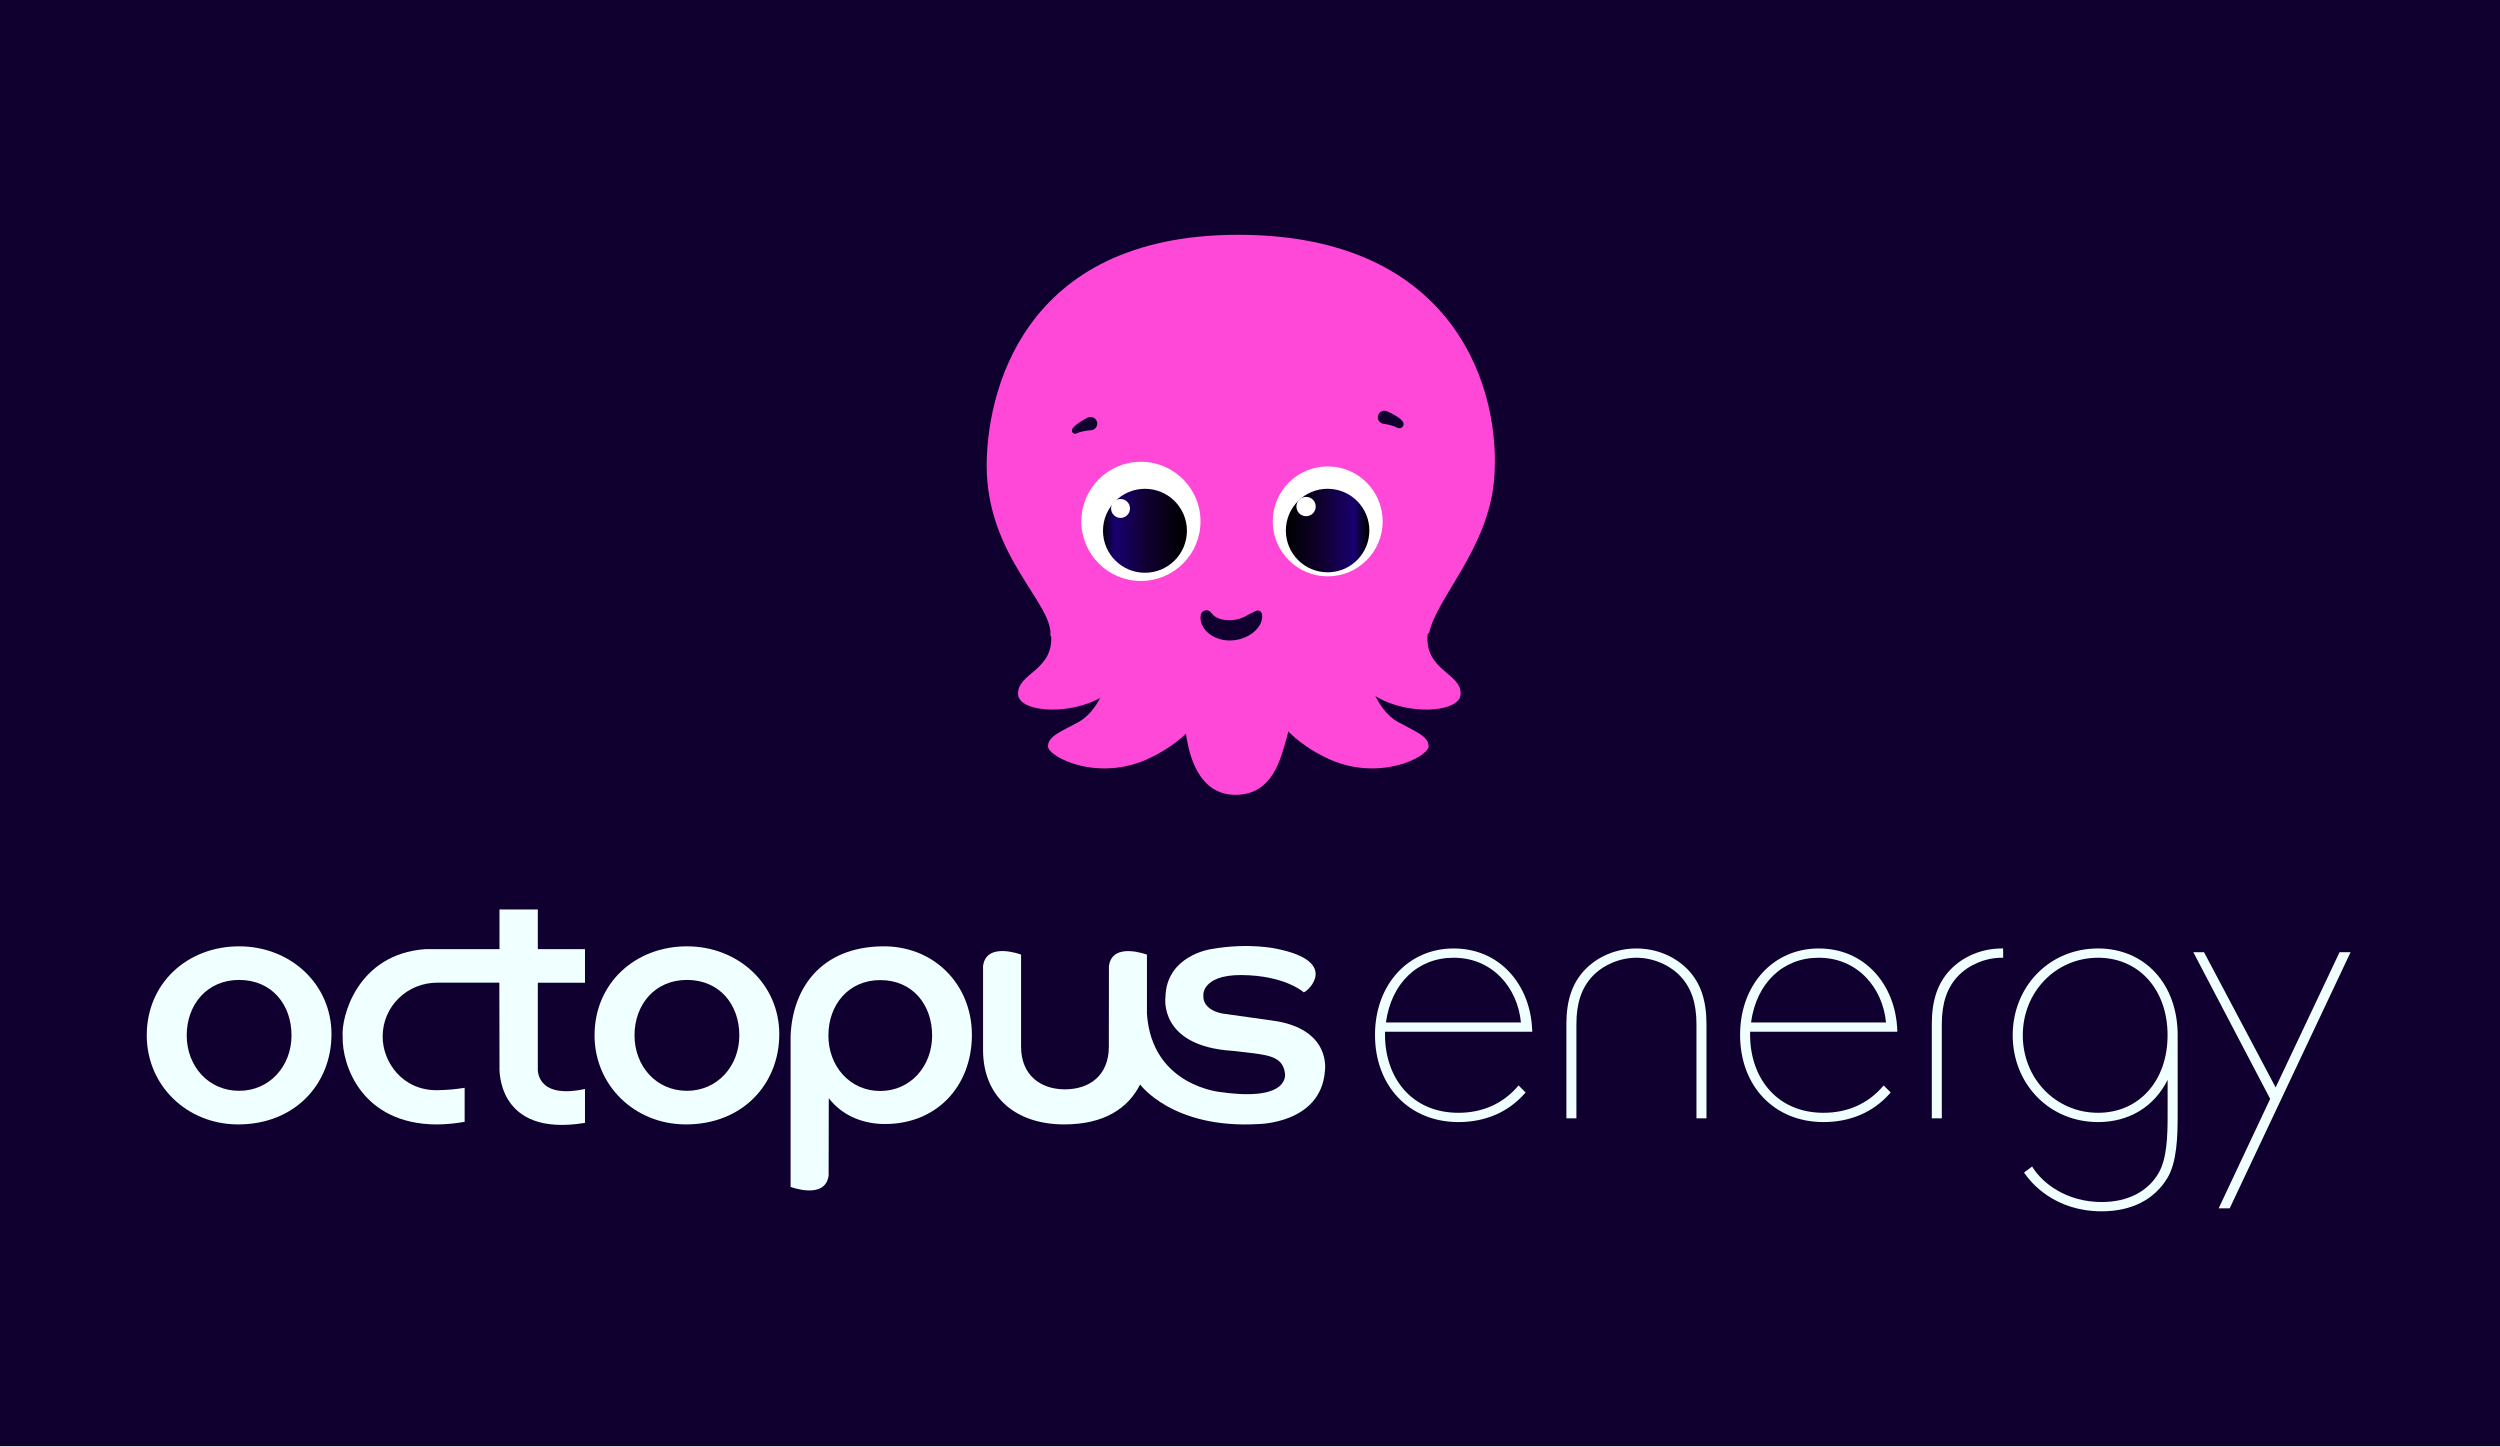
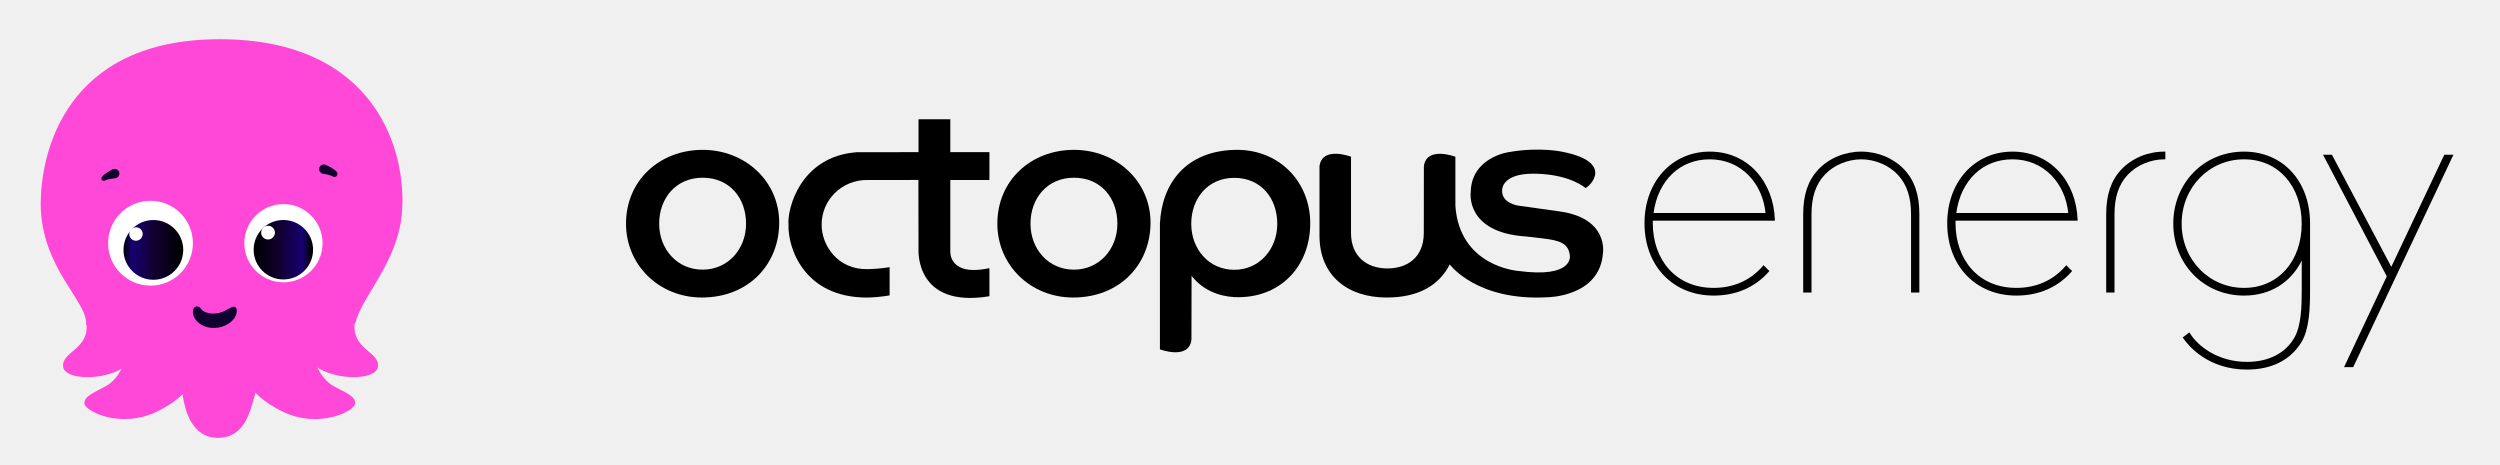
- <svg xmlns="http://www.w3.org/2000/svg" width="937" height="542" viewBox="0 0 937 542" fill="none">
-   <rect width="937" height="542" fill="#100030" />
-   <g clip-path="url(#clip0_19113_6148)">
-     <path d="M124.24 387.599C124.24 406.283 110.519 421.429 89.265 421.429C69.949 421.429 55 406.741 55 388.057C55 368.406 70.305 354.684 89.62 354.684C108.936 354.684 124.24 368.915 124.24 387.599ZM89.62 408.836C101.087 408.836 109.259 399.533 109.259 388.057C109.259 376.58 101.934 367.277 89.62 367.277C77.548 367.277 69.981 376.58 69.981 388.057C69.981 399.533 78.072 408.836 89.62 408.836V408.836Z" fill="#F0FFFF" />
-     <path d="M292.078 387.599C292.078 406.283 278.358 421.429 257.103 421.429C237.788 421.429 222.838 406.741 222.838 388.057C222.838 368.406 238.143 354.684 257.459 354.684C276.775 354.684 292.078 368.915 292.078 387.599ZM257.458 408.836C268.926 408.836 277.097 399.533 277.097 388.057C277.097 376.58 269.772 367.277 257.458 367.277C245.386 367.277 237.819 376.58 237.819 388.057C237.819 399.533 245.91 408.836 257.458 408.836Z" fill="#F0FFFF" />
-     <path d="M368.449 394.252C368.449 394.252 368.452 368.681 368.449 362.069C369.662 352.816 382.695 357.78 382.695 357.78V392.263C382.695 403.027 390.059 408.287 399.143 408.287C408.227 408.287 415.591 403.208 415.591 392.263C415.591 392.263 415.632 368.702 415.629 362.089C416.841 352.836 429.875 357.8 429.875 357.8V379.978C431.729 407.316 457.864 409.357 457.864 409.357C483.887 412.961 481.597 402.273 481.597 402.273C480.924 396.893 476.913 395.673 469.99 394.785C465.691 394.234 461.958 393.857 461.958 393.857C434.065 392.092 436.809 373.686 436.809 373.686C437.162 358.114 453.817 355.744 453.817 355.744C468.531 353.123 478.923 355.695 478.923 355.695C501.823 360.462 490.547 371.318 488.655 371.936C488.655 371.936 482.556 366.349 468.29 365.546C450.718 364.425 451.028 372.723 451.028 372.723C450.456 378.775 458.204 379.883 458.204 379.883L477.037 382.52C499.284 385.623 496.573 401.411 496.573 401.411C495.112 421.156 471.592 421.301 471.592 421.301C439.427 423.169 427.317 406.46 427.317 406.46C422.809 415.433 413.809 421.429 398.852 421.429C381.022 421.429 368.449 411.428 368.449 393.485" fill="#F0FFFF" />
-     <path d="M159.41 355.744C133.684 357.581 127.814 381.498 128.44 388.451C128.083 398.956 135.429 421.429 163.846 421.442C167.302 421.396 170.747 421.067 174.149 420.457L174.147 407.71C170.847 408.248 167.512 408.544 164.169 408.597C150.907 408.929 143.37 398.042 143.421 388.448C143.421 377.321 152.52 368.184 164.169 368.3L187.154 368.295L187.21 399.776C187.21 399.776 185.552 426.449 219.255 420.849V408.148C200.566 412.175 201.575 400.411 201.575 400.411V368.317H219.255V355.724H201.575V340.866H187.21V355.724L159.41 355.744Z" fill="#F0FFFF" />
-     <path d="M310.568 440.563C309.356 449.815 296.322 444.852 296.322 444.852V388.057C297.147 369.938 307.982 355.18 330.294 354.683C349.992 354.245 364.14 368.915 364.264 387.599C364.395 407.397 350.519 422.114 330.013 421.245C322.703 420.841 315.563 417.961 310.629 411.622C310.629 411.622 310.565 433.95 310.568 440.563ZM329.924 408.899C341.276 408.899 349.365 399.595 349.365 388.119C349.365 376.643 342.114 367.339 329.924 367.339C317.973 367.339 310.482 376.643 310.482 388.119C310.482 399.596 318.492 408.899 329.924 408.899Z" fill="#F0FFFF" />
-     <path d="M568.818 407.213C563.27 413.666 555.593 417.077 546.618 417.077C538.326 417.077 531.316 414.134 526.345 408.564C521.675 403.332 519.103 395.986 519.103 387.88V386.691H574.282L574.265 386.191C573.985 377.779 571.002 370.071 565.866 364.489C560.446 358.598 553.164 355.484 544.807 355.484C527.738 355.484 515.349 369.109 515.349 387.88C515.349 407.118 528.207 420.553 546.618 420.553C556.705 420.553 565.309 416.834 571.498 409.798L571.798 409.457L569.158 406.817L568.818 407.213ZM519.448 383.215C521.466 368.461 531.371 358.961 544.807 358.961C551.718 358.961 557.824 361.482 562.465 366.252C566.725 370.63 569.407 376.637 570.049 383.215H519.448Z" fill="#F0FFFF" />
-     <path d="M632.767 363.578C627.889 358.436 620.808 355.486 613.338 355.484C613.336 355.485 613.333 355.485 613.331 355.484C605.861 355.486 598.78 358.436 593.9 363.581C589.25 368.543 587.083 374.98 587.083 383.839V419.16H590.837V383.839C590.837 376.006 592.743 370.311 596.835 365.914C600.854 361.626 607.176 358.962 613.335 358.961C619.493 358.962 625.815 361.626 629.833 365.913C633.926 370.311 635.832 376.006 635.832 383.839V419.16H639.586V383.839C639.586 374.98 637.419 368.543 632.767 363.578Z" fill="#F0FFFF" />
-     <path d="M750.294 355.484C742.822 355.484 735.738 358.434 730.857 363.581C726.206 368.543 724.04 374.98 724.04 383.839V419.16H727.793V383.839C727.793 376.007 729.7 370.311 733.792 365.914C737.811 361.625 744.135 358.961 750.294 358.961H750.778V355.484L750.294 355.484Z" fill="#F0FFFF" />
-     <path d="M705.652 407.213C700.104 413.666 692.428 417.077 683.453 417.077C675.161 417.077 668.151 414.134 663.18 408.564C658.509 403.332 655.937 395.986 655.937 387.88V386.691H711.116L711.099 386.191C710.819 377.779 707.837 370.071 702.701 364.489C697.281 358.598 689.999 355.484 681.641 355.484C664.573 355.484 652.184 369.109 652.184 387.88C652.184 407.118 665.042 420.553 683.452 420.553C693.54 420.553 702.143 416.834 708.332 409.798L708.632 409.457L705.992 406.817L705.652 407.213ZM656.283 383.215C658.301 368.461 668.205 358.961 681.642 358.961C688.552 358.961 694.658 361.482 699.3 366.252C703.56 370.63 706.242 376.637 706.883 383.215H656.283Z" fill="#F0FFFF" />
-     <path d="M876.866 356.878L852.909 407.563L826.061 356.878H822.045L850.861 411.86L831.555 452.883H835.689L881 356.878H876.866Z" fill="#F0FFFF" />
-     <path d="M786.349 355.482C777.472 355.482 769.319 358.869 763.392 365.019C757.568 371.062 754.36 379.23 754.36 388.018C754.36 396.807 757.568 404.975 763.392 411.018C769.319 417.168 777.472 420.555 786.349 420.555C797.994 420.555 807.382 414.821 812.426 404.733V418.119C812.426 425.639 812.172 434.111 809.146 439.477C805.099 446.598 797.482 450.519 787.699 450.519C774.66 450.519 765.664 443.585 761.922 437.647L761.641 437.201L758.617 439.469L758.881 439.854C761.162 443.173 769.979 454 787.699 454C798.865 454 807.39 449.679 812.354 441.499C815.888 435.561 816.184 426.245 816.184 417.98V388.423L816.187 388.251C816.189 388.174 816.192 388.096 816.192 388.019C816.192 368.861 803.92 355.482 786.349 355.482ZM812.407 388.019C812.407 405.127 801.692 417.075 786.349 417.075C770.534 417.075 758.145 404.312 758.145 388.019C758.145 371.725 770.534 358.963 786.349 358.963C801.692 358.963 812.407 370.911 812.407 388.018V388.019Z" fill="#F0FFFF" />
-     <path d="M512.484 249.47C512.745 256.514 516.918 266.69 523.959 270.603C530.31 274.133 535.435 275.821 535.435 279.735C535.435 283.648 516.396 293.562 496.836 283.909C477.275 274.256 475.45 262.254 474.146 257.297C495.532 244.513 512.484 249.47 512.484 249.47Z" fill="#FF48D8" />
-     <path d="M535.685 237.104C538.423 224.19 557.553 205.732 559.94 180.359C563.07 147.094 546.248 88 464.094 88C381.94 88 369.813 149.023 369.813 174.488C369.813 208.536 394.85 226.147 393.677 238.278C414.019 254.324 491.087 273.109 535.685 237.104Z" fill="#FF48D8" />
-     <path d="M415.734 249.47C415.473 256.514 411.3 266.69 404.258 270.603C397.907 274.133 392.783 275.821 392.783 279.735C392.783 283.648 411.821 293.562 431.382 283.909C450.942 274.256 452.768 262.254 454.072 257.297C432.686 244.513 415.734 249.47 415.734 249.47Z" fill="#FF48D8" />
-     <path d="M486.257 254.273C486.257 254.273 484.692 268.09 482.345 276.199C479.997 284.309 477.125 297.906 463.045 297.906C448.965 297.906 445.761 282.396 444.789 276.8C443.746 270.793 442.181 252.771 442.181 252.771C442.181 252.771 463.828 233.248 486.257 254.273Z" fill="#FF48D8" />
-     <path d="M535.163 236.974C533.338 251.584 548.203 252.106 547.421 260.455C546.639 268.803 515.603 268.803 507.257 252.367C498.911 235.93 535.163 236.974 535.163 236.974Z" fill="#FF48D8" />
-     <path d="M393.864 236.974C395.689 251.584 380.824 252.106 381.606 260.455C382.388 268.803 413.424 268.803 421.77 252.367C430.116 235.93 393.864 236.974 393.864 236.974Z" fill="#FF48D8" />
-     <path d="M427.619 217.749C439.953 217.749 449.951 207.748 449.951 195.41C449.951 183.072 439.953 173.07 427.619 173.07C415.286 173.07 405.288 183.072 405.288 195.41C405.288 207.748 415.286 217.749 427.619 217.749Z" fill="white" />
-     <path d="M429.131 214.672C437.818 214.672 444.86 207.627 444.86 198.937C444.86 190.246 437.818 183.201 429.131 183.201C420.443 183.201 413.401 190.246 413.401 198.937C413.401 207.627 420.443 214.672 429.131 214.672Z" fill="url(#paint0_linear_19113_6148)" />
-     <path d="M419.973 194.114C421.931 194.114 423.518 192.526 423.518 190.568C423.518 188.61 421.931 187.022 419.973 187.022C418.016 187.022 416.429 188.61 416.429 190.568C416.429 192.526 418.016 194.114 419.973 194.114Z" fill="white" />
-     <path d="M497.629 216.013C509.003 216.013 518.224 206.788 518.224 195.409C518.224 184.031 509.003 174.806 497.629 174.806C486.254 174.806 477.033 184.031 477.033 195.409C477.033 206.788 486.254 216.013 497.629 216.013Z" fill="white" />
-     <path d="M497.584 214.503C506.227 214.503 513.233 207.495 513.233 198.849C513.233 190.204 506.227 183.195 497.584 183.195C488.942 183.195 481.936 190.204 481.936 198.849C481.936 207.495 488.942 214.503 497.584 214.503Z" fill="url(#paint1_linear_19113_6148)" />
-     <path d="M489.518 193.465C491.516 193.465 493.136 191.844 493.136 189.845C493.136 187.846 491.516 186.226 489.518 186.226C487.52 186.226 485.9 187.846 485.9 189.845C485.9 191.844 487.52 193.465 489.518 193.465Z" fill="white" />
-     <path d="M519.888 154.161C520.435 154.39 520.888 154.61 521.378 154.853C521.858 155.093 522.335 155.35 522.812 155.625C523.307 155.909 523.787 156.219 524.249 156.554C524.818 156.948 525.325 157.424 525.754 157.968C525.967 158.246 526.083 158.588 526.081 158.939C526.08 159.29 525.962 159.63 525.746 159.907C525.531 160.184 525.229 160.381 524.889 160.467C524.549 160.553 524.19 160.524 523.868 160.384L523.251 160.114C523.127 160.06 522.774 159.877 522.408 159.749C522.036 159.611 521.625 159.481 521.194 159.369C520.765 159.255 520.324 159.151 519.875 159.061C519.436 158.973 518.953 158.883 518.554 158.833C518.206 158.79 517.872 158.673 517.573 158.489C517.275 158.306 517.019 158.061 516.823 157.771C516.627 157.481 516.495 157.152 516.436 156.807C516.377 156.462 516.393 156.108 516.482 155.769C516.571 155.43 516.731 155.114 516.952 154.842C517.173 154.571 517.45 154.349 517.763 154.193C518.076 154.037 518.42 153.95 518.77 153.937C519.12 153.925 519.468 153.987 519.792 154.12L519.888 154.161Z" fill="#100030" />
-     <path d="M408.859 161.263C408.451 161.281 407.956 161.34 407.505 161.397C407.043 161.457 406.587 161.531 406.14 161.616C405.691 161.7 405.259 161.803 404.856 161.92C404.515 162.017 404.183 162.139 403.86 162.285L403.485 162.46C403.241 162.573 402.968 162.603 402.706 162.545C402.444 162.488 402.208 162.345 402.035 162.14C401.862 161.935 401.761 161.679 401.748 161.411C401.734 161.143 401.81 160.878 401.962 160.657C402.342 160.123 402.797 159.646 403.313 159.242C403.751 158.884 404.208 158.549 404.681 158.238C405.139 157.934 405.602 157.647 406.069 157.376C406.546 157.103 406.988 156.851 407.525 156.591L407.665 156.523C408.261 156.235 408.946 156.195 409.571 156.412C410.196 156.63 410.71 157.086 410.998 157.682C411.286 158.278 411.326 158.964 411.109 159.589C410.892 160.214 410.435 160.728 409.84 161.016C409.533 161.163 409.199 161.247 408.859 161.263V161.263Z" fill="#100030" />
-     <path d="M454.654 230.448C454.97 230.791 455.34 231.079 455.75 231.3C456.24 231.569 456.754 231.79 457.287 231.959C458.56 232.349 459.892 232.517 461.222 232.455C462.639 232.396 464.037 232.114 465.367 231.62C465.958 231.41 466.529 231.146 467.074 230.833L467.657 230.489C467.845 230.386 467.925 230.346 468.11 230.254L470.64 228.993C470.834 228.896 471.046 228.838 471.263 228.823C471.479 228.808 471.697 228.836 471.903 228.905C472.109 228.974 472.3 229.083 472.464 229.226C472.628 229.369 472.762 229.542 472.859 229.737C472.939 229.9 472.993 230.074 473.018 230.254C473.139 231.135 473.055 232.032 472.773 232.876C472.713 233.077 472.643 233.274 472.563 233.468L472.303 234.003C472.129 234.343 471.929 234.669 471.706 234.979C470.895 236.09 469.884 237.038 468.725 237.776C466.57 239.156 464.086 239.936 461.528 240.037C458.879 240.184 456.25 239.509 453.999 238.104C452.768 237.332 451.728 236.291 450.958 235.059C450.096 233.687 449.768 232.046 450.036 230.448C450.116 230.055 450.304 229.693 450.578 229.401C450.853 229.109 451.203 228.899 451.59 228.795C451.977 228.691 452.385 228.697 452.769 228.812C453.153 228.926 453.497 229.146 453.763 229.445L454.654 230.448Z" fill="#100030" />
+ <svg xmlns="http://www.w3.org/2000/svg" width="1130" height="210" viewBox="0 0 1130 210" fill="none" version="1.1" id="svg33">
+   <g id="g34" transform="translate(227.9612,-286.9505)" style="fill:#000000">
+     <path d="m 124.24,387.599 c 0,18.684 -13.721,33.83 -34.975,33.83 C 69.949,421.429 55,406.741 55,388.057 c 0,-19.651 15.305,-33.373 34.62,-33.373 19.316,0 34.62,14.231 34.62,32.915 z m -34.62,21.237 c 11.467,0 19.639,-9.303 19.639,-20.779 0,-11.477 -7.325,-20.78 -19.639,-20.78 -12.072,0 -19.639,9.303 -19.639,20.78 0,11.476 8.091,20.779 19.639,20.779 z" fill="#f0ffff" id="path1" style="fill:#000000" />
+     <path d="m 292.078,387.599 c 0,18.684 -13.72,33.83 -34.975,33.83 -19.315,0 -34.265,-14.688 -34.265,-33.372 0,-19.651 15.305,-33.373 34.621,-33.373 19.316,0 34.619,14.231 34.619,32.915 z m -34.62,21.237 c 11.468,0 19.639,-9.303 19.639,-20.779 0,-11.477 -7.325,-20.78 -19.639,-20.78 -12.072,0 -19.639,9.303 -19.639,20.78 0,11.476 8.091,20.779 19.639,20.779 z" fill="#f0ffff" id="path2" style="fill:#000000" />
+     <path d="m 368.449,394.252 c 0,0 0.003,-25.571 0,-32.183 1.213,-9.253 14.246,-4.289 14.246,-4.289 v 34.483 c 0,10.764 7.364,16.024 16.448,16.024 9.084,0 16.448,-5.079 16.448,-16.024 0,0 0.041,-23.561 0.038,-30.174 1.212,-9.253 14.246,-4.289 14.246,-4.289 v 22.178 c 1.854,27.338 27.989,29.379 27.989,29.379 26.023,3.604 23.733,-7.084 23.733,-7.084 -0.673,-5.38 -4.684,-6.6 -11.607,-7.488 -4.299,-0.551 -8.032,-0.928 -8.032,-0.928 -27.893,-1.765 -25.149,-20.171 -25.149,-20.171 0.353,-15.572 17.008,-17.942 17.008,-17.942 14.714,-2.621 25.106,-0.049 25.106,-0.049 22.9,4.767 11.624,15.623 9.732,16.241 0,0 -6.099,-5.587 -20.365,-6.39 -17.572,-1.121 -17.262,7.177 -17.262,7.177 -0.572,6.052 7.176,7.16 7.176,7.16 l 18.833,2.637 c 22.247,3.103 19.536,18.891 19.536,18.891 -1.461,19.745 -24.981,19.89 -24.981,19.89 -32.165,1.868 -44.275,-14.841 -44.275,-14.841 -4.508,8.973 -13.508,14.969 -28.465,14.969 -17.83,0 -30.403,-10.001 -30.403,-27.944" fill="#f0ffff" id="path3" style="fill:#000000" />
+     <path d="m 159.41,355.744 c -25.726,1.837 -31.596,25.754 -30.97,32.707 -0.357,10.505 6.989,32.978 35.406,32.991 3.456,-0.046 6.901,-0.375 10.303,-0.985 l -0.002,-12.747 c -3.3,0.538 -6.635,0.834 -9.978,0.887 -13.262,0.332 -20.799,-10.555 -20.748,-20.149 0,-11.127 9.099,-20.264 20.748,-20.148 l 22.985,-0.005 0.056,31.481 c 0,0 -1.658,26.673 32.045,21.073 v -12.701 c -18.689,4.027 -17.68,-7.737 -17.68,-7.737 v -32.094 h 17.68 v -12.593 h -17.68 V 340.866 H 187.21 v 14.858 z" fill="#f0ffff" id="path4" style="fill:#000000" />
+     <path d="m 310.568,440.563 c -1.212,9.252 -14.246,4.289 -14.246,4.289 v -56.795 c 0.825,-18.119 11.66,-32.877 33.972,-33.374 19.698,-0.438 33.846,14.232 33.97,32.916 0.131,19.798 -13.745,34.515 -34.251,33.646 -7.31,-0.404 -14.45,-3.284 -19.384,-9.623 0,0 -0.064,22.328 -0.061,28.941 z m 19.356,-31.664 c 11.352,0 19.441,-9.304 19.441,-20.78 0,-11.476 -7.251,-20.78 -19.441,-20.78 -11.951,0 -19.442,9.304 -19.442,20.78 0,11.477 8.01,20.78 19.442,20.78 z" fill="#f0ffff" id="path5" style="fill:#000000" />
+     <path d="m 568.818,407.213 c -5.548,6.453 -13.225,9.864 -22.2,9.864 -8.292,0 -15.302,-2.943 -20.273,-8.513 -4.67,-5.232 -7.242,-12.578 -7.242,-20.684 v -1.189 h 55.179 l -0.017,-0.5 c -0.28,-8.412 -3.263,-16.12 -8.399,-21.702 -5.42,-5.891 -12.702,-9.005 -21.059,-9.005 -17.069,0 -29.458,13.625 -29.458,32.396 0,19.238 12.858,32.673 31.269,32.673 10.087,0 18.691,-3.719 24.88,-10.755 l 0.3,-0.341 -2.64,-2.64 z m -49.37,-23.998 c 2.018,-14.754 11.923,-24.254 25.359,-24.254 6.911,0 13.017,2.521 17.658,7.291 4.26,4.378 6.942,10.385 7.584,16.963 z" fill="#f0ffff" id="path6" style="fill:#000000" />
+     <path d="m 632.767,363.578 c -4.878,-5.142 -11.959,-8.092 -19.429,-8.094 -0.002,0.001 -0.005,0.001 -0.007,0 -7.47,0.002 -14.551,2.952 -19.431,8.097 -4.65,4.962 -6.817,11.399 -6.817,20.258 v 35.321 h 3.754 v -35.321 c 0,-7.833 1.906,-13.528 5.998,-17.925 4.019,-4.288 10.341,-6.952 16.5,-6.953 6.158,10e-4 12.48,2.665 16.498,6.952 4.093,4.398 5.999,10.093 5.999,17.926 v 35.321 h 3.754 v -35.321 c 0,-8.859 -2.167,-15.296 -6.819,-20.261 z" fill="#f0ffff" id="path7" style="fill:#000000" />
+     <path d="m 750.294,355.484 c -7.472,0 -14.556,2.95 -19.437,8.097 -4.651,4.962 -6.817,11.399 -6.817,20.258 v 35.321 h 3.753 v -35.321 c 0,-7.832 1.907,-13.528 5.999,-17.925 4.019,-4.289 10.343,-6.953 16.502,-6.953 h 0.484 v -3.477 z" fill="#f0ffff" id="path8" style="fill:#000000" />
+     <path d="m 705.652,407.213 c -5.548,6.453 -13.224,9.864 -22.199,9.864 -8.292,0 -15.302,-2.943 -20.273,-8.513 -4.671,-5.232 -7.243,-12.578 -7.243,-20.684 v -1.189 h 55.179 l -0.017,-0.5 c -0.28,-8.412 -3.262,-16.12 -8.398,-21.702 -5.42,-5.891 -12.702,-9.005 -21.06,-9.005 -17.068,0 -29.457,13.625 -29.457,32.396 0,19.238 12.858,32.673 31.268,32.673 10.088,0 18.691,-3.719 24.88,-10.755 l 0.3,-0.341 -2.64,-2.64 z m -49.369,-23.998 c 2.018,-14.754 11.922,-24.254 25.359,-24.254 6.91,0 13.016,2.521 17.658,7.291 4.26,4.378 6.942,10.385 7.583,16.963 z" fill="#f0ffff" id="path9" style="fill:#000000" />
+     <path d="m 876.866,356.878 -23.957,50.685 -26.848,-50.685 h -4.016 l 28.816,54.982 -19.306,41.023 h 4.134 L 881,356.878 Z" fill="#f0ffff" id="path10" style="fill:#000000" />
+     <path d="m 786.349,355.482 c -8.877,0 -17.03,3.387 -22.957,9.537 -5.824,6.043 -9.032,14.211 -9.032,22.999 0,8.789 3.208,16.957 9.032,23 5.927,6.15 14.08,9.537 22.957,9.537 11.645,0 21.033,-5.734 26.077,-15.822 v 13.386 c 0,7.52 -0.254,15.992 -3.28,21.358 -4.047,7.121 -11.664,11.042 -21.447,11.042 -13.039,0 -22.035,-6.934 -25.777,-12.872 l -0.281,-0.446 -3.024,2.268 0.264,0.385 c 2.281,3.319 11.098,14.146 28.818,14.146 11.166,0 19.691,-4.321 24.655,-12.501 3.534,-5.938 3.83,-15.254 3.83,-23.519 v -29.557 l 0.003,-0.172 c 0.002,-0.077 0.005,-0.155 0.005,-0.232 0,-19.158 -12.272,-32.537 -29.843,-32.537 z m 26.058,32.537 c 0,17.108 -10.715,29.056 -26.058,29.056 -15.815,0 -28.204,-12.763 -28.204,-29.056 0,-16.294 12.389,-29.056 28.204,-29.056 15.343,0 26.058,11.948 26.058,29.055 z" fill="#f0ffff" id="path11" style="fill:#000000" />
  </g>
-   <defs>
+   <g id="g33" transform="matrix(0.8583879,0,0,0.8583879,-299.04,-57.81112)">
+     <path d="m 512.484,249.47 c 0.261,7.044 4.434,17.22 11.475,21.133 6.351,3.53 11.476,5.218 11.476,9.132 0,3.913 -19.039,13.827 -38.599,4.174 -19.561,-9.653 -21.386,-21.655 -22.69,-26.612 21.386,-12.784 38.338,-7.827 38.338,-7.827 z" fill="#ff48d8" id="path12" />
+     <path d="M 535.685,237.104 C 538.423,224.19 557.553,205.732 559.94,180.359 563.07,147.094 546.248,88 464.094,88 c -82.154,0 -94.281,61.023 -94.281,86.488 0,34.048 25.037,51.659 23.864,63.79 20.342,16.046 97.41,34.831 142.008,-1.174 z" fill="#ff48d8" id="path13" />
+     <path d="m 415.734,249.47 c -0.261,7.044 -4.434,17.22 -11.476,21.133 -6.351,3.53 -11.475,5.218 -11.475,9.132 0,3.913 19.038,13.827 38.599,4.174 19.56,-9.653 21.386,-21.655 22.69,-26.612 -21.386,-12.784 -38.338,-7.827 -38.338,-7.827 z" fill="#ff48d8" id="path14" />
+     <path d="m 486.257,254.273 c 0,0 -1.565,13.817 -3.912,21.926 -2.348,8.11 -5.22,21.707 -19.3,21.707 -14.08,0 -17.284,-15.51 -18.256,-21.106 -1.043,-6.007 -2.608,-24.029 -2.608,-24.029 0,0 21.647,-19.523 44.076,1.502 z" fill="#ff48d8" id="path15" />
+     <path d="m 535.163,236.974 c -1.825,14.61 13.04,15.132 12.258,23.481 -0.782,8.348 -31.818,8.348 -40.164,-8.088 -8.346,-16.437 27.906,-15.393 27.906,-15.393 z" fill="#ff48d8" id="path16" />
+     <path d="m 393.864,236.974 c 1.825,14.61 -13.04,15.132 -12.258,23.481 0.782,8.348 31.818,8.348 40.164,-8.088 8.346,-16.437 -27.906,-15.393 -27.906,-15.393 z" fill="#ff48d8" id="path17" />
+     <path d="m 427.619,217.749 c 12.334,0 22.332,-10.001 22.332,-22.339 0,-12.338 -9.998,-22.34 -22.332,-22.34 -12.333,0 -22.331,10.002 -22.331,22.34 0,12.338 9.998,22.339 22.331,22.339 z" fill="#ffffff" id="path18" />
+     <path d="m 429.131,214.672 c 8.687,0 15.729,-7.045 15.729,-15.735 0,-8.691 -7.042,-15.736 -15.729,-15.736 -8.688,0 -15.73,7.045 -15.73,15.736 0,8.69 7.042,15.735 15.73,15.735 z" fill="url(#paint0_linear_19113_6148)" id="path19" style="fill:url(#paint0_linear_19113_6148)" />
+     <path d="m 419.973,194.114 c 1.958,0 3.545,-1.588 3.545,-3.546 0,-1.958 -1.587,-3.546 -3.545,-3.546 -1.957,0 -3.544,1.588 -3.544,3.546 0,1.958 1.587,3.546 3.544,3.546 z" fill="#ffffff" id="path20" />
+     <path d="m 497.629,216.013 c 11.374,0 20.595,-9.225 20.595,-20.604 0,-11.378 -9.221,-20.603 -20.595,-20.603 -11.375,0 -20.596,9.225 -20.596,20.603 0,11.379 9.221,20.604 20.596,20.604 z" fill="#ffffff" id="path21" />
+     <path d="m 497.584,214.503 c 8.643,0 15.649,-7.008 15.649,-15.654 0,-8.645 -7.006,-15.654 -15.649,-15.654 -8.642,0 -15.648,7.009 -15.648,15.654 0,8.646 7.006,15.654 15.648,15.654 z" fill="url(#paint1_linear_19113_6148)" id="path22" style="fill:url(#paint1_linear_19113_6148)" />
+     <path d="m 489.518,193.465 c 1.998,0 3.618,-1.621 3.618,-3.62 0,-1.999 -1.62,-3.619 -3.618,-3.619 -1.998,0 -3.618,1.62 -3.618,3.619 0,1.999 1.62,3.62 3.618,3.62 z" fill="#ffffff" id="path23" />
+     <path d="m 519.888,154.161 c 0.547,0.229 1,0.449 1.49,0.692 0.48,0.24 0.957,0.497 1.434,0.772 0.495,0.284 0.975,0.594 1.437,0.929 0.569,0.394 1.076,0.87 1.505,1.414 0.213,0.278 0.329,0.62 0.327,0.971 -10e-4,0.351 -0.119,0.691 -0.335,0.968 -0.215,0.277 -0.517,0.474 -0.857,0.56 -0.34,0.086 -0.699,0.057 -1.021,-0.083 l -0.617,-0.27 c -0.124,-0.054 -0.477,-0.237 -0.843,-0.365 -0.372,-0.138 -0.783,-0.268 -1.214,-0.38 -0.429,-0.114 -0.87,-0.218 -1.319,-0.308 -0.439,-0.088 -0.922,-0.178 -1.321,-0.228 -0.348,-0.043 -0.682,-0.16 -0.981,-0.344 -0.298,-0.183 -0.554,-0.428 -0.75,-0.718 -0.196,-0.29 -0.328,-0.619 -0.387,-0.964 -0.059,-0.345 -0.043,-0.699 0.046,-1.038 0.089,-0.339 0.249,-0.655 0.47,-0.927 0.221,-0.271 0.498,-0.493 0.811,-0.649 0.313,-0.156 0.657,-0.243 1.007,-0.256 0.35,-0.012 0.698,0.05 1.022,0.183 z" fill="#100030" id="path24" />
+     <path d="m 408.859,161.263 c -0.408,0.018 -0.903,0.077 -1.354,0.134 -0.462,0.06 -0.918,0.134 -1.365,0.219 -0.449,0.084 -0.881,0.187 -1.284,0.304 -0.341,0.097 -0.673,0.219 -0.996,0.365 l -0.375,0.175 c -0.244,0.113 -0.517,0.143 -0.779,0.085 -0.262,-0.057 -0.498,-0.2 -0.671,-0.405 -0.173,-0.205 -0.274,-0.461 -0.287,-0.729 -0.014,-0.268 0.062,-0.533 0.214,-0.754 0.38,-0.534 0.835,-1.011 1.351,-1.415 0.438,-0.358 0.895,-0.693 1.368,-1.004 0.458,-0.304 0.921,-0.591 1.388,-0.862 0.477,-0.273 0.919,-0.525 1.456,-0.785 l 0.14,-0.068 c 0.596,-0.288 1.281,-0.328 1.906,-0.111 0.625,0.218 1.139,0.674 1.427,1.27 0.288,0.596 0.328,1.282 0.111,1.907 -0.217,0.625 -0.674,1.139 -1.269,1.427 -0.307,0.147 -0.641,0.231 -0.981,0.247 z" fill="#100030" id="path25" />
+     <path d="m 454.654,230.448 c 0.316,0.343 0.686,0.631 1.096,0.852 0.49,0.269 1.004,0.49 1.537,0.659 1.273,0.39 2.605,0.558 3.935,0.496 1.417,-0.059 2.815,-0.341 4.145,-0.835 0.591,-0.21 1.162,-0.474 1.707,-0.787 l 0.583,-0.344 c 0.188,-0.103 0.268,-0.143 0.453,-0.235 l 2.53,-1.261 c 0.194,-0.097 0.406,-0.155 0.623,-0.17 0.216,-0.015 0.434,0.013 0.64,0.082 0.206,0.069 0.397,0.178 0.561,0.321 0.164,0.143 0.298,0.316 0.395,0.511 0.08,0.163 0.134,0.337 0.159,0.517 0.121,0.881 0.037,1.778 -0.245,2.622 -0.06,0.201 -0.13,0.398 -0.21,0.592 l -0.26,0.535 c -0.174,0.34 -0.374,0.666 -0.597,0.976 -0.811,1.111 -1.822,2.059 -2.981,2.797 -2.155,1.38 -4.639,2.16 -7.197,2.261 -2.649,0.147 -5.278,-0.528 -7.529,-1.933 -1.231,-0.772 -2.271,-1.813 -3.041,-3.045 -0.862,-1.372 -1.19,-3.013 -0.922,-4.611 0.08,-0.393 0.268,-0.755 0.542,-1.047 0.275,-0.292 0.625,-0.502 1.012,-0.606 0.387,-0.104 0.795,-0.098 1.179,0.017 0.384,0.114 0.728,0.334 0.994,0.633 z" fill="#100030" id="path26" />
+   </g>
+   <defs id="defs33">
    <linearGradient id="paint0_linear_19113_6148" x1="444.008" y1="198.937" x2="412.948" y2="198.937" gradientUnits="userSpaceOnUse">
-       <stop />
-       <stop offset="0.448" stop-color="#100030" />
-       <stop offset="0.84" stop-color="#180070" />
-       <stop offset="1" />
+       <stop id="stop26" />
+       <stop offset="0.448" stop-color="#100030" id="stop27" />
+       <stop offset="0.84" stop-color="#180070" id="stop28" />
+       <stop offset="1" id="stop29" />
    </linearGradient>
    <linearGradient id="paint1_linear_19113_6148" x1="482.022" y1="198.849" x2="512.426" y2="198.849" gradientUnits="userSpaceOnUse">
-       <stop />
-       <stop offset="0.448" stop-color="#100030" />
-       <stop offset="0.84" stop-color="#180070" />
-       <stop offset="1" />
+       <stop id="stop30" />
+       <stop offset="0.448" stop-color="#100030" id="stop31" />
+       <stop offset="0.84" stop-color="#180070" id="stop32" />
+       <stop offset="1" id="stop33" />
    </linearGradient>
-     <clipPath id="clip0_19113_6148">
-       <rect width="826" height="366" fill="white" transform="translate(55 88)" />
-     </clipPath>
  </defs>
</svg>
